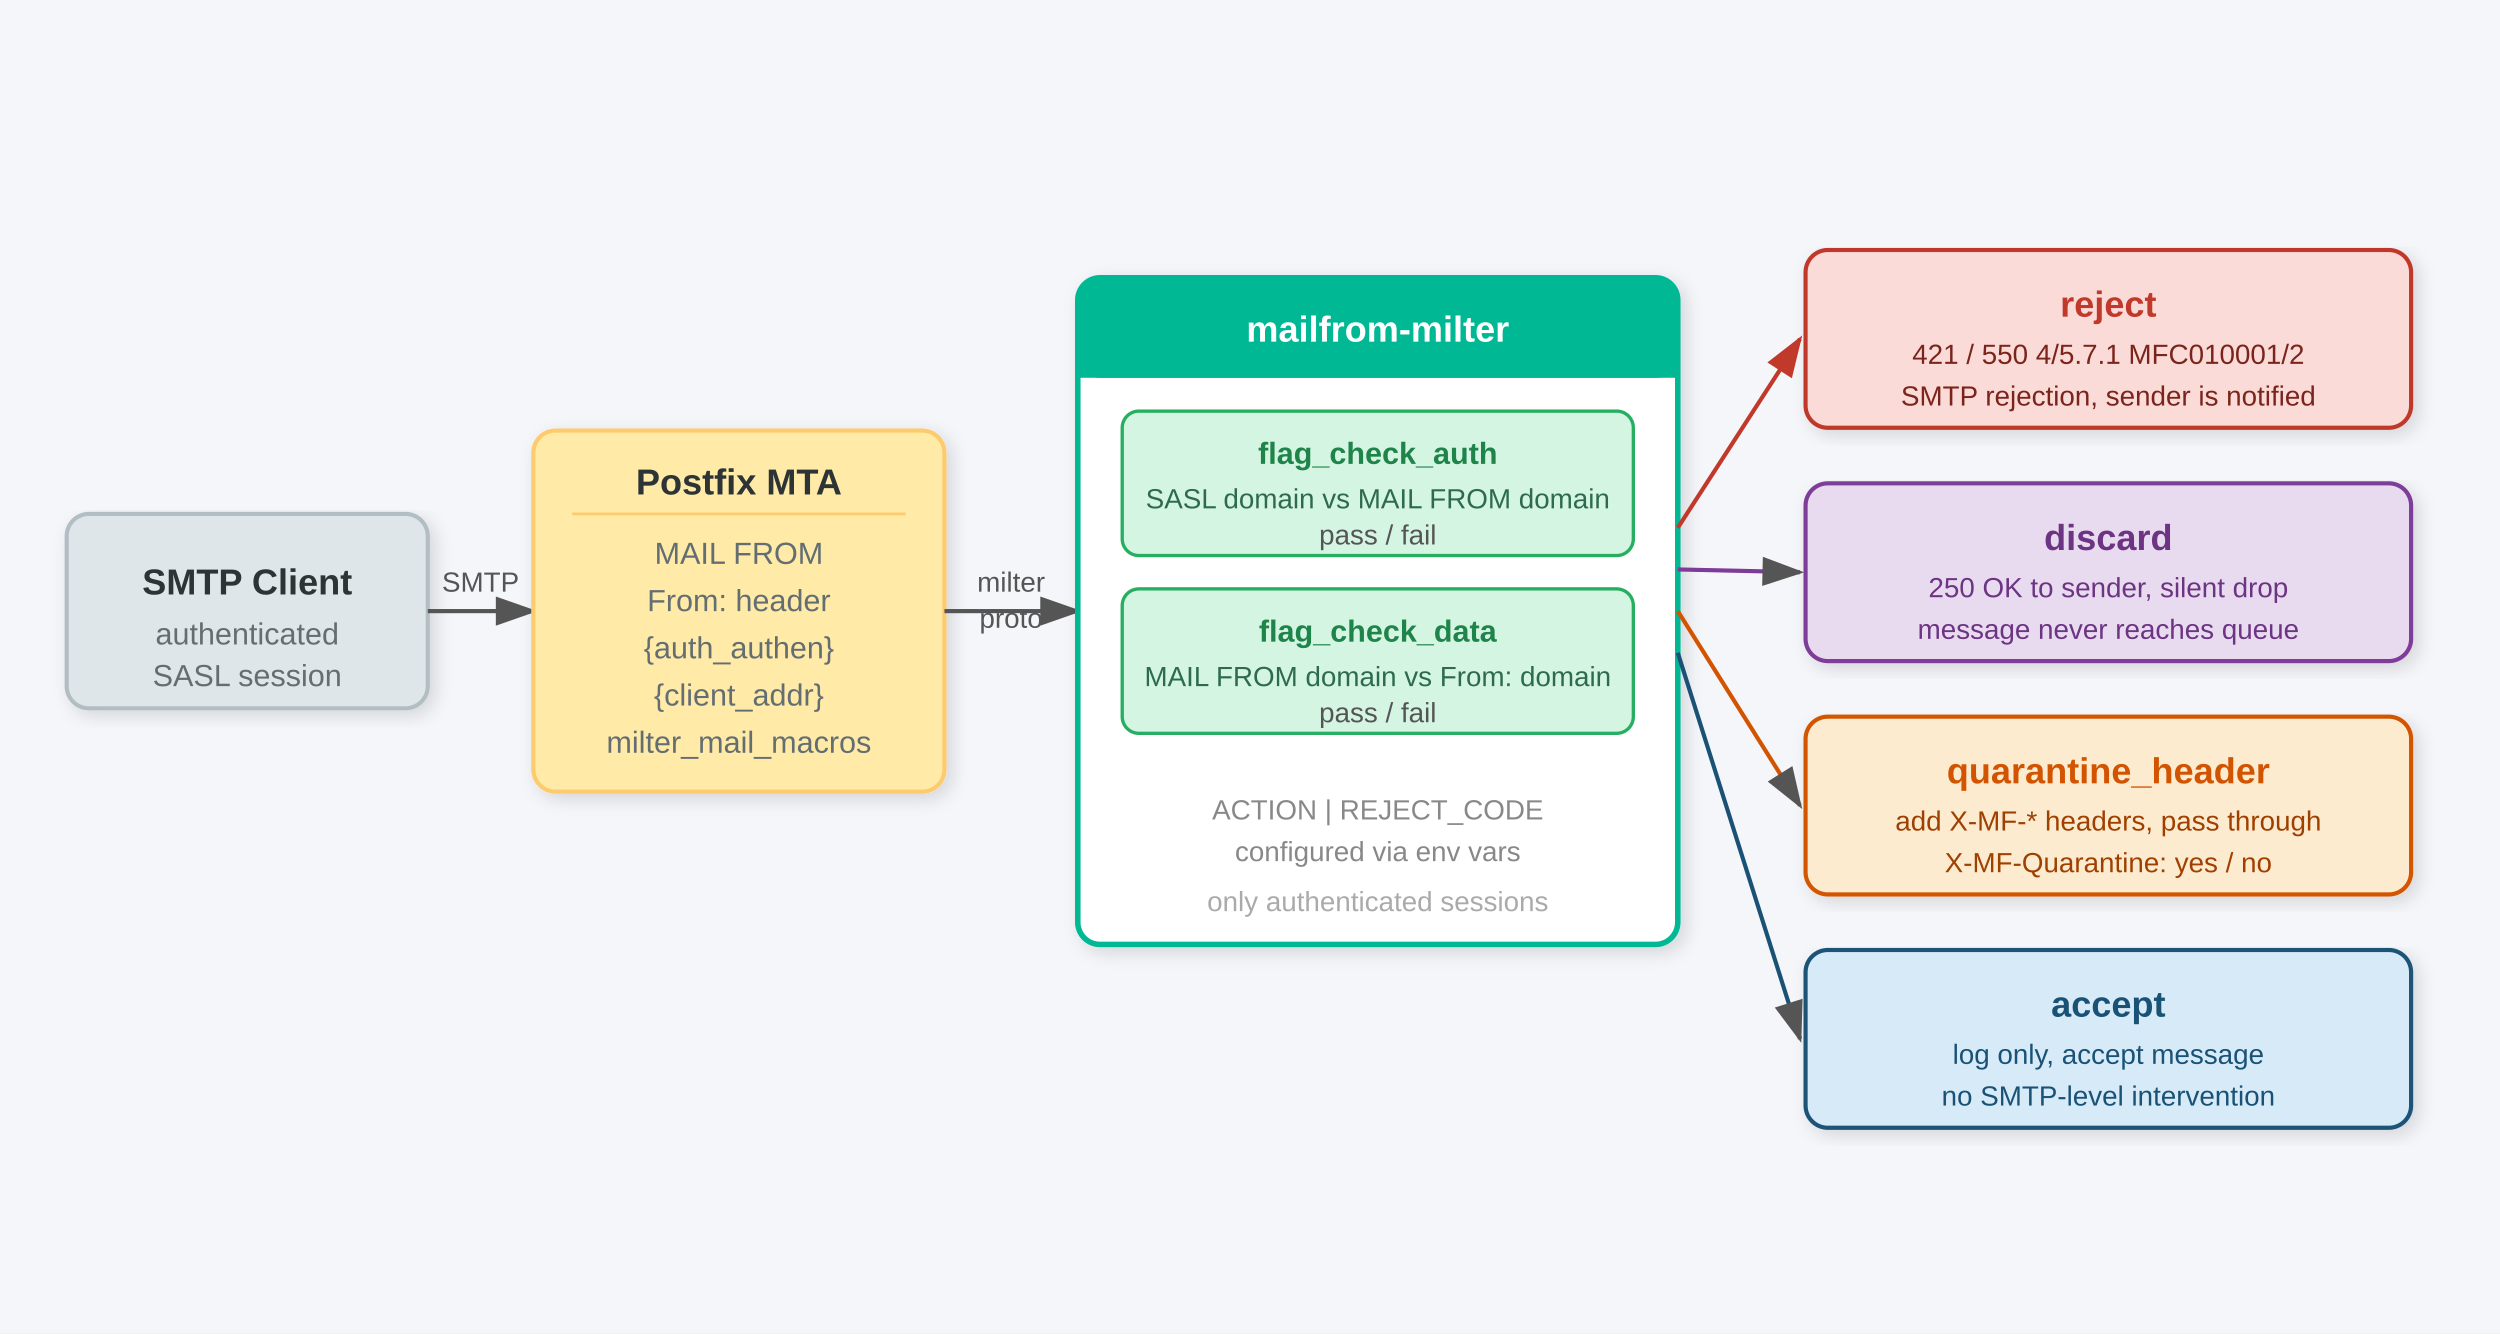
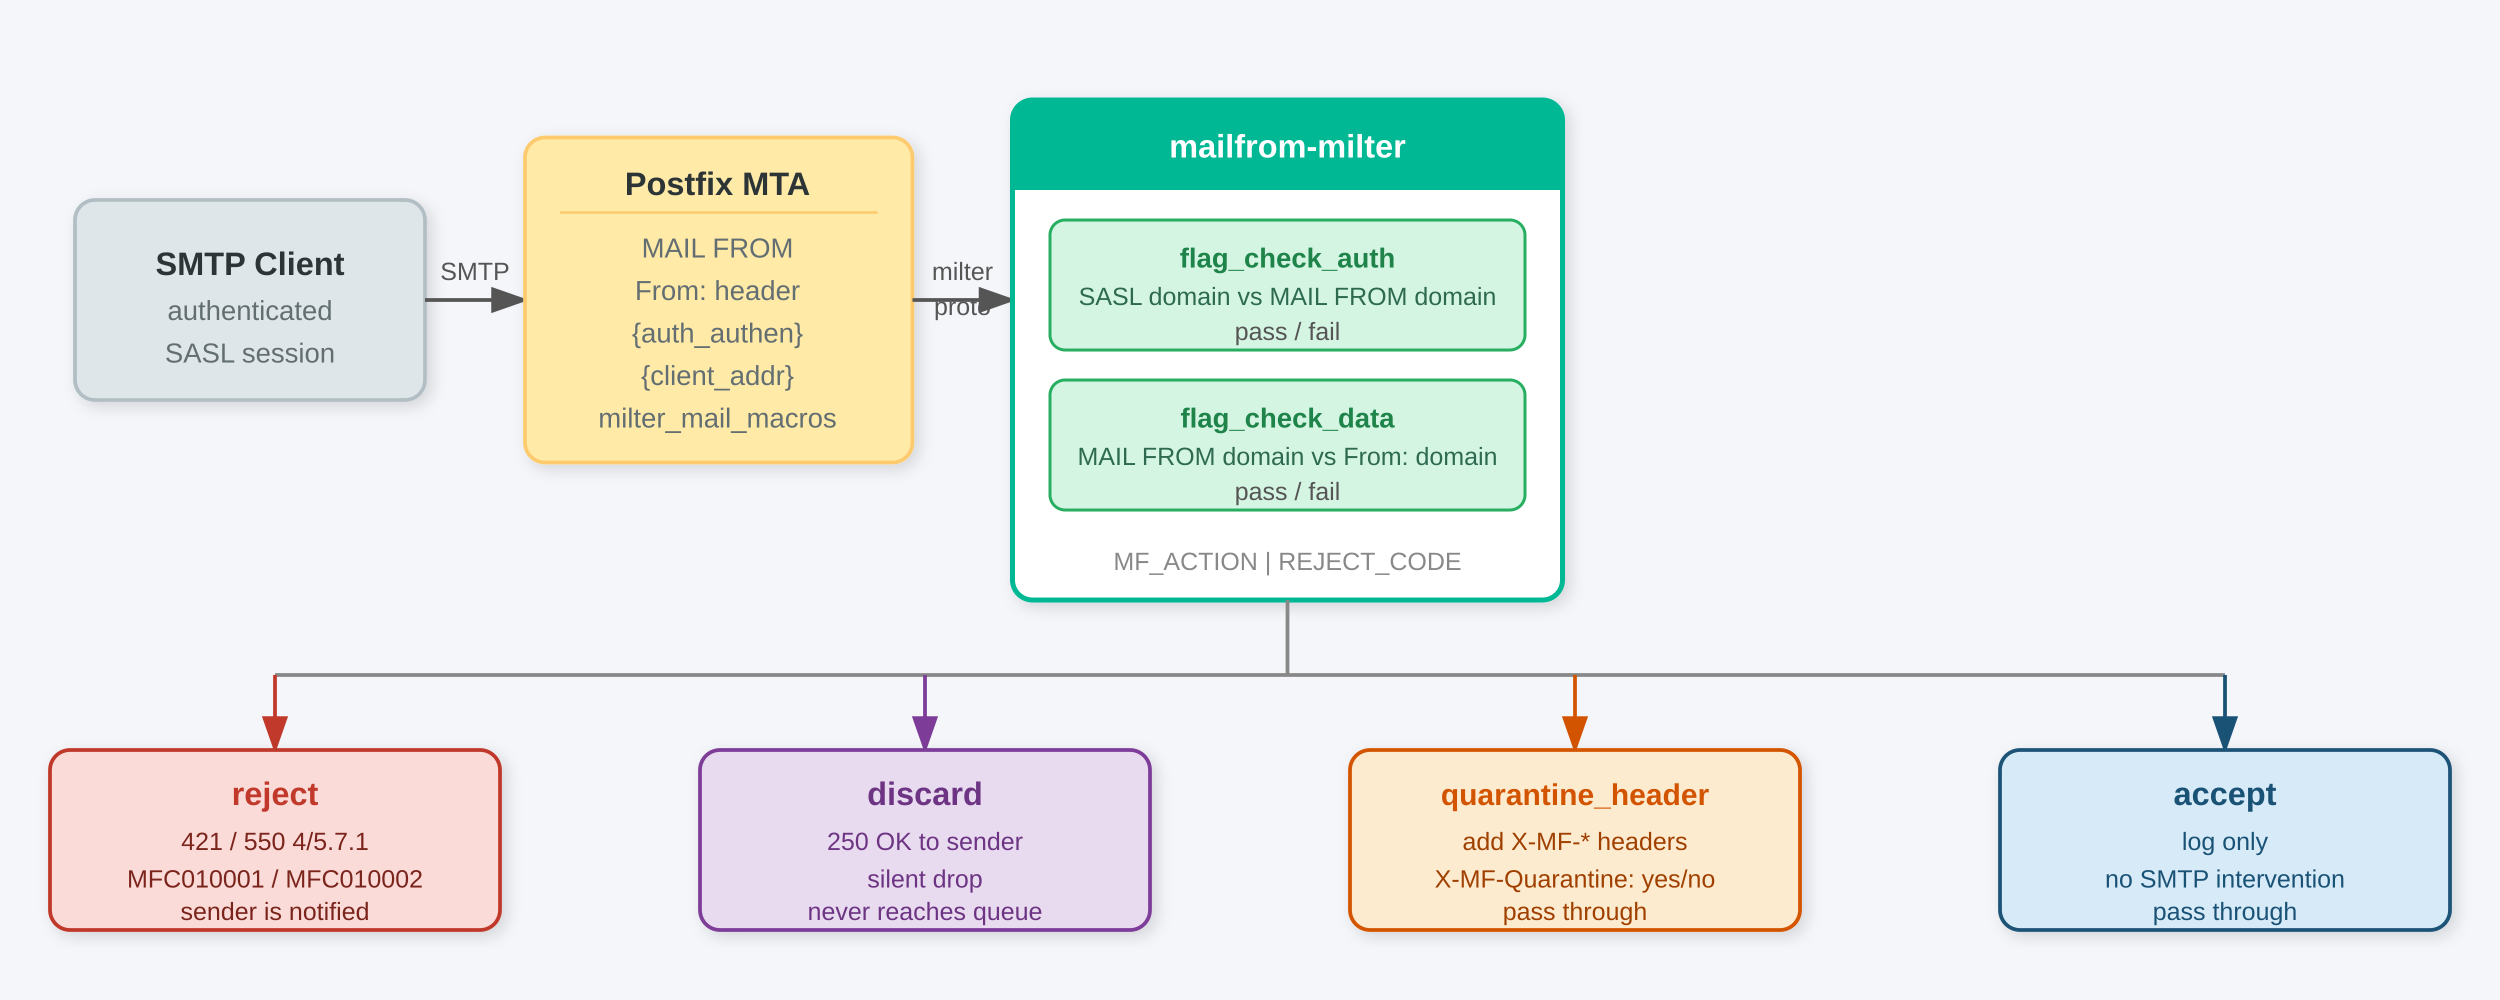
- <svg xmlns="http://www.w3.org/2000/svg" viewBox="0 0 900 480" font-family="Arial, Helvetica, sans-serif">
+ <svg xmlns="http://www.w3.org/2000/svg" viewBox="0 0 1000 400" font-family="Arial, Helvetica, sans-serif">
  <defs>
    <marker id="arr" markerWidth="10" markerHeight="7" refX="9" refY="3.5" orient="auto">
      <polygon points="0 0, 10 3.5, 0 7" fill="#555" />
    </marker>
    <marker id="arr-red" markerWidth="10" markerHeight="7" refX="9" refY="3.5" orient="auto">
      <polygon points="0 0, 10 3.5, 0 7" fill="#c0392b" />
    </marker>
-     <marker id="arr-gray" markerWidth="10" markerHeight="7" refX="9" refY="3.5" orient="auto">
-       <polygon points="0 0, 10 3.5, 0 7" fill="#7f8c8d" />
+     <marker id="arr-purple" markerWidth="10" markerHeight="7" refX="9" refY="3.5" orient="auto">
+       <polygon points="0 0, 10 3.5, 0 7" fill="#7d3c98" />
    </marker>
-     <marker id="arr-green" markerWidth="10" markerHeight="7" refX="9" refY="3.5" orient="auto">
-       <polygon points="0 0, 10 3.5, 0 7" fill="#27ae60" />
+     <marker id="arr-orange" markerWidth="10" markerHeight="7" refX="9" refY="3.5" orient="auto">
+       <polygon points="0 0, 10 3.5, 0 7" fill="#d35400" />
    </marker>
-     <filter id="shadow" x="-5%" y="-5%" width="115%" height="115%">
+     <marker id="arr-blue" markerWidth="10" markerHeight="7" refX="9" refY="3.5" orient="auto">
+       <polygon points="0 0, 10 3.5, 0 7" fill="#1a5276" />
+     </marker>
+     <filter id="shadow">
      <feDropShadow dx="2" dy="2" stdDeviation="3" flood-color="#00000022" />
    </filter>
  </defs>
-   <rect width="900" height="480" fill="#f5f6fa" />
-   <rect x="24" y="185" width="130" height="70" rx="8" fill="#dfe6e9" stroke="#b2bec3" stroke-width="1.5" filter="url(#shadow)" />
-   <text x="89" y="214" text-anchor="middle" font-size="13" font-weight="bold" fill="#2d3436">SMTP Client</text>
-   <text x="89" y="232" text-anchor="middle" font-size="11" fill="#636e72">authenticated</text>
-   <text x="89" y="247" text-anchor="middle" font-size="11" fill="#636e72">SASL session</text>
-   <line x1="154" y1="220" x2="192" y2="220" stroke="#555" stroke-width="1.5" marker-end="url(#arr)" />
-   <text x="173" y="213" text-anchor="middle" font-size="10" fill="#555">SMTP</text>
-   <rect x="192" y="155" width="148" height="130" rx="8" fill="#ffeaa7" stroke="#fdcb6e" stroke-width="1.5" filter="url(#shadow)" />
-   <text x="266" y="178" text-anchor="middle" font-size="13" font-weight="bold" fill="#2d3436">Postfix MTA</text>
-   <line x1="206" y1="185" x2="326" y2="185" stroke="#fdcb6e" stroke-width="1" />
-   <text x="266" y="203" text-anchor="middle" font-size="11" fill="#636e72">MAIL FROM</text>
-   <text x="266" y="220" text-anchor="middle" font-size="11" fill="#636e72">From: header</text>
-   <text x="266" y="237" text-anchor="middle" font-size="11" fill="#636e72">{auth_authen}</text>
-   <text x="266" y="254" text-anchor="middle" font-size="11" fill="#636e72">{client_addr}</text>
-   <text x="266" y="271" text-anchor="middle" font-size="11" fill="#636e72">milter_mail_macros</text>
-   <line x1="340" y1="220" x2="388" y2="220" stroke="#555" stroke-width="1.5" marker-end="url(#arr)" />
-   <text x="364" y="213" text-anchor="middle" font-size="10" fill="#555">milter</text>
-   <text x="364" y="226" text-anchor="middle" font-size="10" fill="#555">proto</text>
-   <rect x="388" y="100" width="216" height="240" rx="8" fill="#ffffff" stroke="#00b894" stroke-width="2" filter="url(#shadow)" />
-   <rect x="388" y="100" width="216" height="36" rx="8" fill="#00b894" />
-   <rect x="388" y="118" width="216" height="18" fill="#00b894" />
-   <text x="496" y="123" text-anchor="middle" font-size="13" font-weight="bold" fill="#ffffff">mailfrom-milter</text>
-   <rect x="404" y="148" width="184" height="52" rx="6" fill="#d5f5e3" stroke="#27ae60" stroke-width="1.2" />
-   <text x="496" y="167" text-anchor="middle" font-size="11" font-weight="bold" fill="#1e8449">flag_check_auth</text>
-   <text x="496" y="183" text-anchor="middle" font-size="10" fill="#2d6a4f">SASL domain  vs  MAIL FROM domain</text>
-   <text x="496" y="196" text-anchor="middle" font-size="10" fill="#555">pass / fail</text>
-   <rect x="404" y="212" width="184" height="52" rx="6" fill="#d5f5e3" stroke="#27ae60" stroke-width="1.2" />
-   <text x="496" y="231" text-anchor="middle" font-size="11" font-weight="bold" fill="#1e8449">flag_check_data</text>
-   <text x="496" y="247" text-anchor="middle" font-size="10" fill="#2d6a4f">MAIL FROM domain  vs  From: domain</text>
-   <text x="496" y="260" text-anchor="middle" font-size="10" fill="#555">pass / fail</text>
-   <text x="496" y="295" text-anchor="middle" font-size="10" fill="#888">ACTION  |  REJECT_CODE</text>
-   <text x="496" y="310" text-anchor="middle" font-size="10" fill="#888">configured via env vars</text>
-   <text x="496" y="328" text-anchor="middle" font-size="10" fill="#aaa">only authenticated sessions</text>
-   <rect x="650" y="90" width="218" height="64" rx="8" fill="#fadbd8" stroke="#c0392b" stroke-width="1.5" filter="url(#shadow)" />
-   <text x="759" y="114" text-anchor="middle" font-size="13" font-weight="bold" fill="#c0392b">reject</text>
-   <text x="759" y="131" text-anchor="middle" font-size="10" fill="#7b241c">421 / 550  4/5.7.1  MFC010001/2</text>
-   <text x="759" y="146" text-anchor="middle" font-size="10" fill="#7b241c">SMTP rejection, sender is notified</text>
-   <rect x="650" y="174" width="218" height="64" rx="8" fill="#e8daef" stroke="#7d3c98" stroke-width="1.5" filter="url(#shadow)" />
-   <text x="759" y="198" text-anchor="middle" font-size="13" font-weight="bold" fill="#6c3483">discard</text>
-   <text x="759" y="215" text-anchor="middle" font-size="10" fill="#6c3483">250 OK to sender, silent drop</text>
-   <text x="759" y="230" text-anchor="middle" font-size="10" fill="#6c3483">message never reaches queue</text>
-   <rect x="650" y="258" width="218" height="64" rx="8" fill="#fdebd0" stroke="#d35400" stroke-width="1.5" filter="url(#shadow)" />
-   <text x="759" y="282" text-anchor="middle" font-size="13" font-weight="bold" fill="#d35400">quarantine_header</text>
-   <text x="759" y="299" text-anchor="middle" font-size="10" fill="#a04000">add X-MF-* headers, pass through</text>
-   <text x="759" y="314" text-anchor="middle" font-size="10" fill="#a04000">X-MF-Quarantine: yes / no</text>
-   <rect x="650" y="342" width="218" height="64" rx="8" fill="#d6eaf8" stroke="#1a5276" stroke-width="1.5" filter="url(#shadow)" />
-   <text x="759" y="366" text-anchor="middle" font-size="13" font-weight="bold" fill="#1a5276">accept</text>
-   <text x="759" y="383" text-anchor="middle" font-size="10" fill="#1a5276">log only, accept message</text>
-   <text x="759" y="398" text-anchor="middle" font-size="10" fill="#1a5276">no SMTP-level intervention</text>
-   <line x1="604" y1="190" x2="648" y2="122" stroke="#c0392b" stroke-width="1.5" marker-end="url(#arr-red)" />
-   <line x1="604" y1="205" x2="648" y2="206" stroke="#7d3c98" stroke-width="1.5" marker-end="url(#arr)" />
-   <line x1="604" y1="220" x2="648" y2="290" stroke="#d35400" stroke-width="1.5" marker-end="url(#arr)" />
-   <line x1="604" y1="235" x2="648" y2="374" stroke="#1a5276" stroke-width="1.5" marker-end="url(#arr)" />
+   <rect width="1000" height="400" fill="#f5f6fa" />
+   <rect x="30" y="80" width="140" height="80" rx="8" fill="#dfe6e9" stroke="#b2bec3" stroke-width="1.5" filter="url(#shadow)" />
+   <text x="100" y="110" text-anchor="middle" font-size="13" font-weight="bold" fill="#2d3436">SMTP Client</text>
+   <text x="100" y="128" text-anchor="middle" font-size="11" fill="#636e72">authenticated</text>
+   <text x="100" y="145" text-anchor="middle" font-size="11" fill="#636e72">SASL session</text>
+   <line x1="170" y1="120" x2="210" y2="120" stroke="#555" stroke-width="1.5" marker-end="url(#arr)" />
+   <text x="190" y="112" text-anchor="middle" font-size="10" fill="#555">SMTP</text>
+   <rect x="210" y="55" width="155" height="130" rx="8" fill="#ffeaa7" stroke="#fdcb6e" stroke-width="1.5" filter="url(#shadow)" />
+   <text x="287" y="78" text-anchor="middle" font-size="13" font-weight="bold" fill="#2d3436">Postfix MTA</text>
+   <line x1="224" y1="85" x2="351" y2="85" stroke="#fdcb6e" stroke-width="1" />
+   <text x="287" y="103" text-anchor="middle" font-size="11" fill="#636e72">MAIL FROM</text>
+   <text x="287" y="120" text-anchor="middle" font-size="11" fill="#636e72">From: header</text>
+   <text x="287" y="137" text-anchor="middle" font-size="11" fill="#636e72">{auth_authen}</text>
+   <text x="287" y="154" text-anchor="middle" font-size="11" fill="#636e72">{client_addr}</text>
+   <text x="287" y="171" text-anchor="middle" font-size="11" fill="#636e72">milter_mail_macros</text>
+   <line x1="365" y1="120" x2="405" y2="120" stroke="#555" stroke-width="1.5" marker-end="url(#arr)" />
+   <text x="385" y="112" text-anchor="middle" font-size="10" fill="#555">milter</text>
+   <text x="385" y="126" text-anchor="middle" font-size="10" fill="#555">proto</text>
+   <rect x="405" y="40" width="220" height="200" rx="8" fill="#ffffff" stroke="#00b894" stroke-width="2" filter="url(#shadow)" />
+   <rect x="405" y="40" width="220" height="36" rx="8" fill="#00b894" />
+   <rect x="405" y="58" width="220" height="18" fill="#00b894" />
+   <text x="515" y="63" text-anchor="middle" font-size="13" font-weight="bold" fill="#ffffff">mailfrom-milter</text>
+   <rect x="420" y="88" width="190" height="52" rx="6" fill="#d5f5e3" stroke="#27ae60" stroke-width="1.2" />
+   <text x="515" y="107" text-anchor="middle" font-size="11" font-weight="bold" fill="#1e8449">flag_check_auth</text>
+   <text x="515" y="122" text-anchor="middle" font-size="10" fill="#2d6a4f">SASL domain  vs  MAIL FROM domain</text>
+   <text x="515" y="136" text-anchor="middle" font-size="10" fill="#555">pass / fail</text>
+   <rect x="420" y="152" width="190" height="52" rx="6" fill="#d5f5e3" stroke="#27ae60" stroke-width="1.2" />
+   <text x="515" y="171" text-anchor="middle" font-size="11" font-weight="bold" fill="#1e8449">flag_check_data</text>
+   <text x="515" y="186" text-anchor="middle" font-size="10" fill="#2d6a4f">MAIL FROM domain  vs  From: domain</text>
+   <text x="515" y="200" text-anchor="middle" font-size="10" fill="#555">pass / fail</text>
+   <text x="515" y="228" text-anchor="middle" font-size="10" fill="#888">MF_ACTION  |  REJECT_CODE</text>
+   <line x1="515" y1="240" x2="515" y2="270" stroke="#888" stroke-width="1.5" />
+   <line x1="110" y1="270" x2="890" y2="270" stroke="#888" stroke-width="1.5" />
+   <line x1="110" y1="270" x2="110" y2="300" stroke="#c0392b" stroke-width="1.5" marker-end="url(#arr-red)" />
+   <line x1="370" y1="270" x2="370" y2="300" stroke="#7d3c98" stroke-width="1.5" marker-end="url(#arr-purple)" />
+   <line x1="630" y1="270" x2="630" y2="300" stroke="#d35400" stroke-width="1.5" marker-end="url(#arr-orange)" />
+   <line x1="890" y1="270" x2="890" y2="300" stroke="#1a5276" stroke-width="1.5" marker-end="url(#arr-blue)" />
+   <rect x="20" y="300" width="180" height="72" rx="8" fill="#fadbd8" stroke="#c0392b" stroke-width="1.5" filter="url(#shadow)" />
+   <text x="110" y="322" text-anchor="middle" font-size="13" font-weight="bold" fill="#c0392b">reject</text>
+   <text x="110" y="340" text-anchor="middle" font-size="10" fill="#7b241c">421 / 550  4/5.7.1</text>
+   <text x="110" y="355" text-anchor="middle" font-size="10" fill="#7b241c">MFC010001 / MFC010002</text>
+   <text x="110" y="368" text-anchor="middle" font-size="10" fill="#7b241c">sender is notified</text>
+   <rect x="280" y="300" width="180" height="72" rx="8" fill="#e8daef" stroke="#7d3c98" stroke-width="1.5" filter="url(#shadow)" />
+   <text x="370" y="322" text-anchor="middle" font-size="13" font-weight="bold" fill="#6c3483">discard</text>
+   <text x="370" y="340" text-anchor="middle" font-size="10" fill="#6c3483">250 OK to sender</text>
+   <text x="370" y="355" text-anchor="middle" font-size="10" fill="#6c3483">silent drop</text>
+   <text x="370" y="368" text-anchor="middle" font-size="10" fill="#6c3483">never reaches queue</text>
+   <rect x="540" y="300" width="180" height="72" rx="8" fill="#fdebd0" stroke="#d35400" stroke-width="1.5" filter="url(#shadow)" />
+   <text x="630" y="322" text-anchor="middle" font-size="12" font-weight="bold" fill="#d35400">quarantine_header</text>
+   <text x="630" y="340" text-anchor="middle" font-size="10" fill="#a04000">add X-MF-* headers</text>
+   <text x="630" y="355" text-anchor="middle" font-size="10" fill="#a04000">X-MF-Quarantine: yes/no</text>
+   <text x="630" y="368" text-anchor="middle" font-size="10" fill="#a04000">pass through</text>
+   <rect x="800" y="300" width="180" height="72" rx="8" fill="#d6eaf8" stroke="#1a5276" stroke-width="1.5" filter="url(#shadow)" />
+   <text x="890" y="322" text-anchor="middle" font-size="13" font-weight="bold" fill="#1a5276">accept</text>
+   <text x="890" y="340" text-anchor="middle" font-size="10" fill="#1a5276">log only</text>
+   <text x="890" y="355" text-anchor="middle" font-size="10" fill="#1a5276">no SMTP intervention</text>
+   <text x="890" y="368" text-anchor="middle" font-size="10" fill="#1a5276">pass through</text>
</svg>
